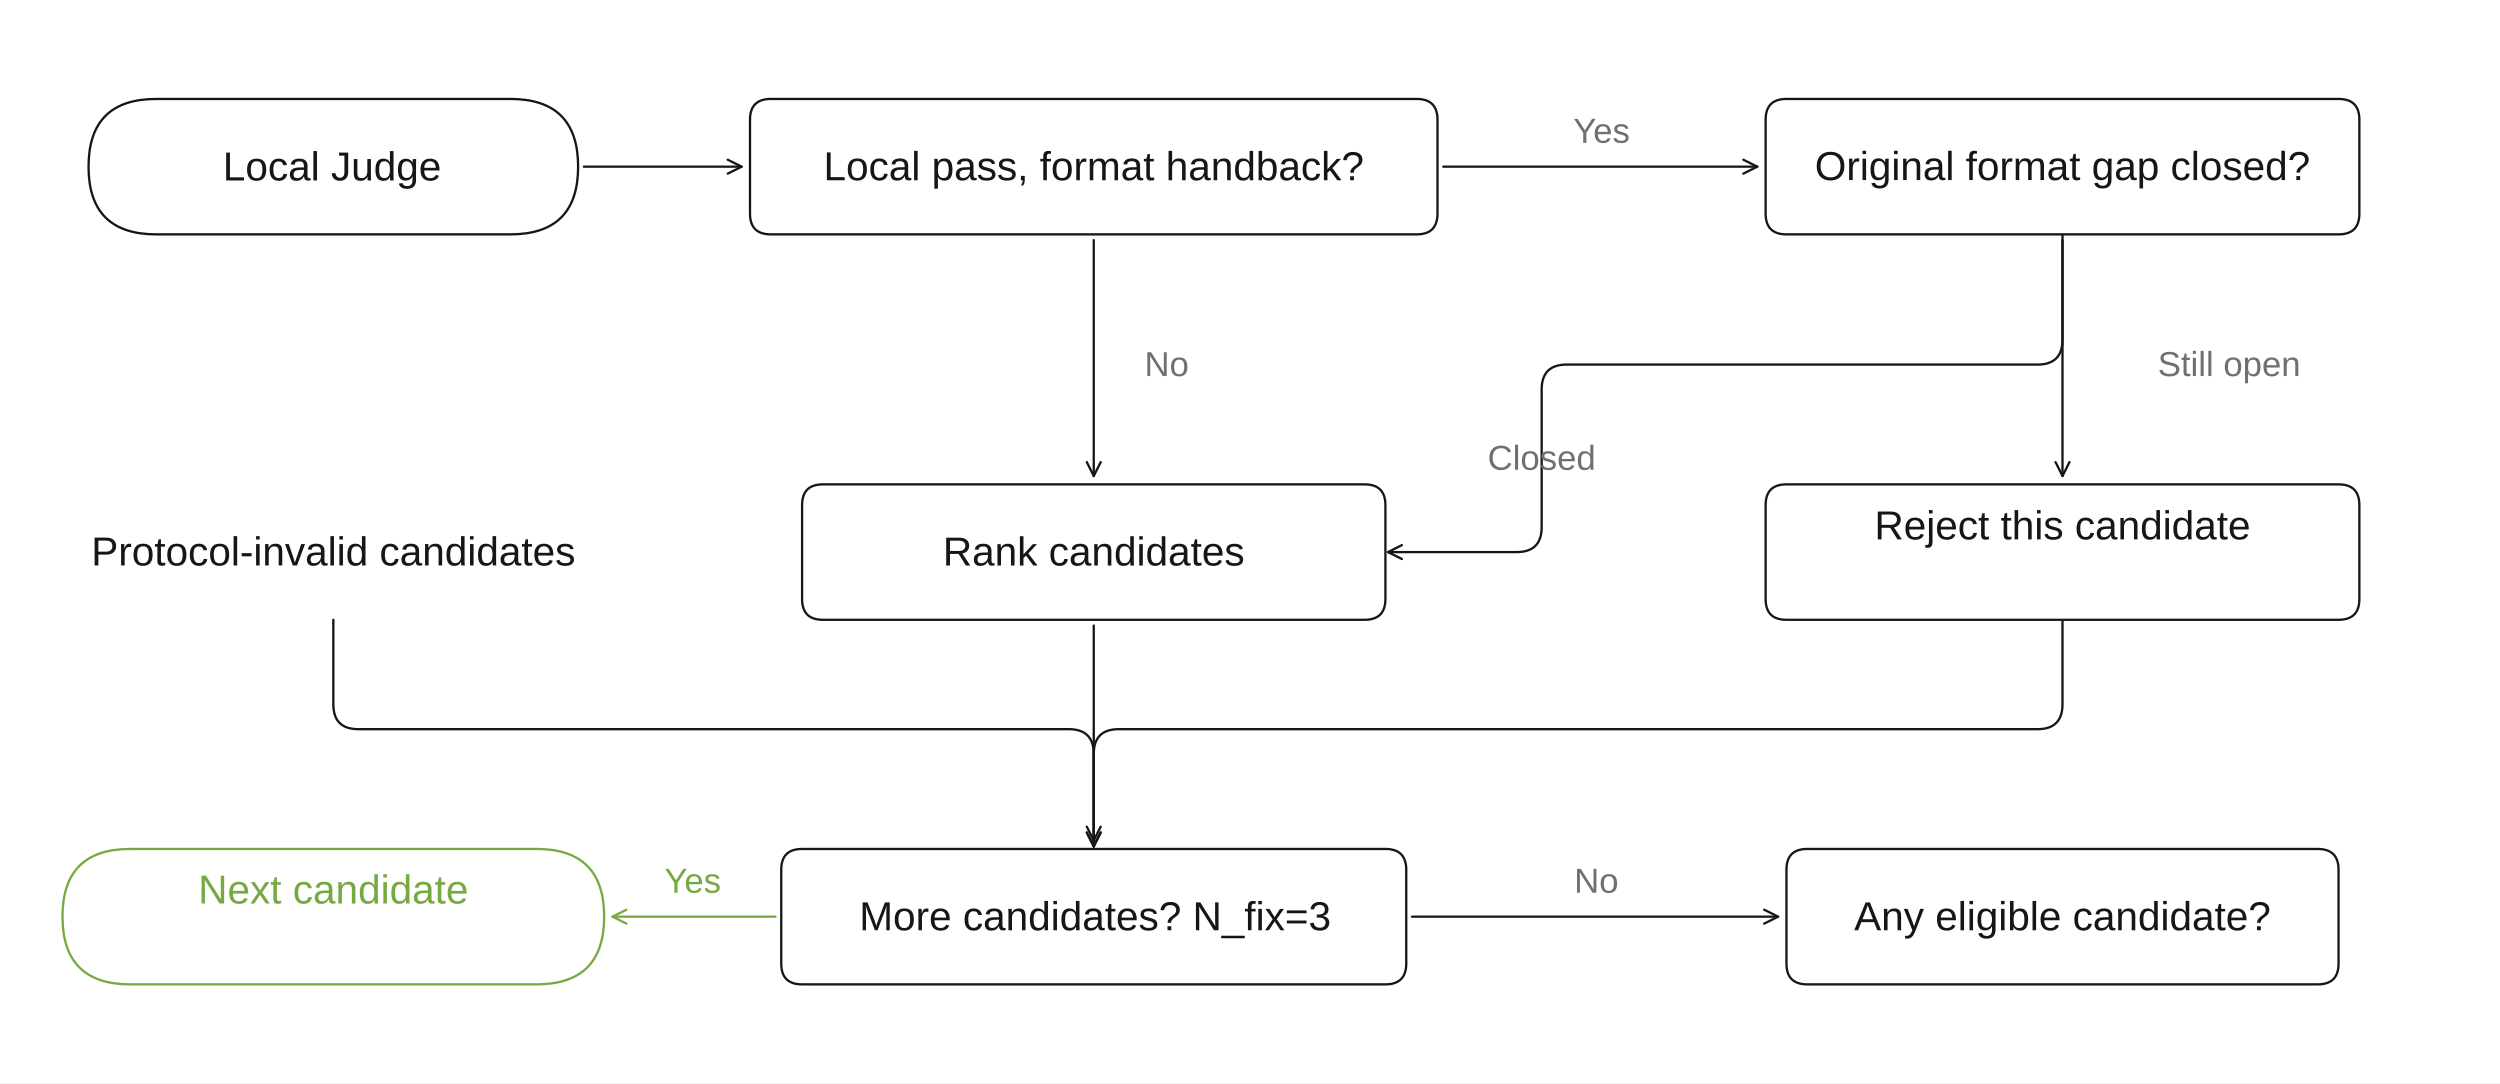
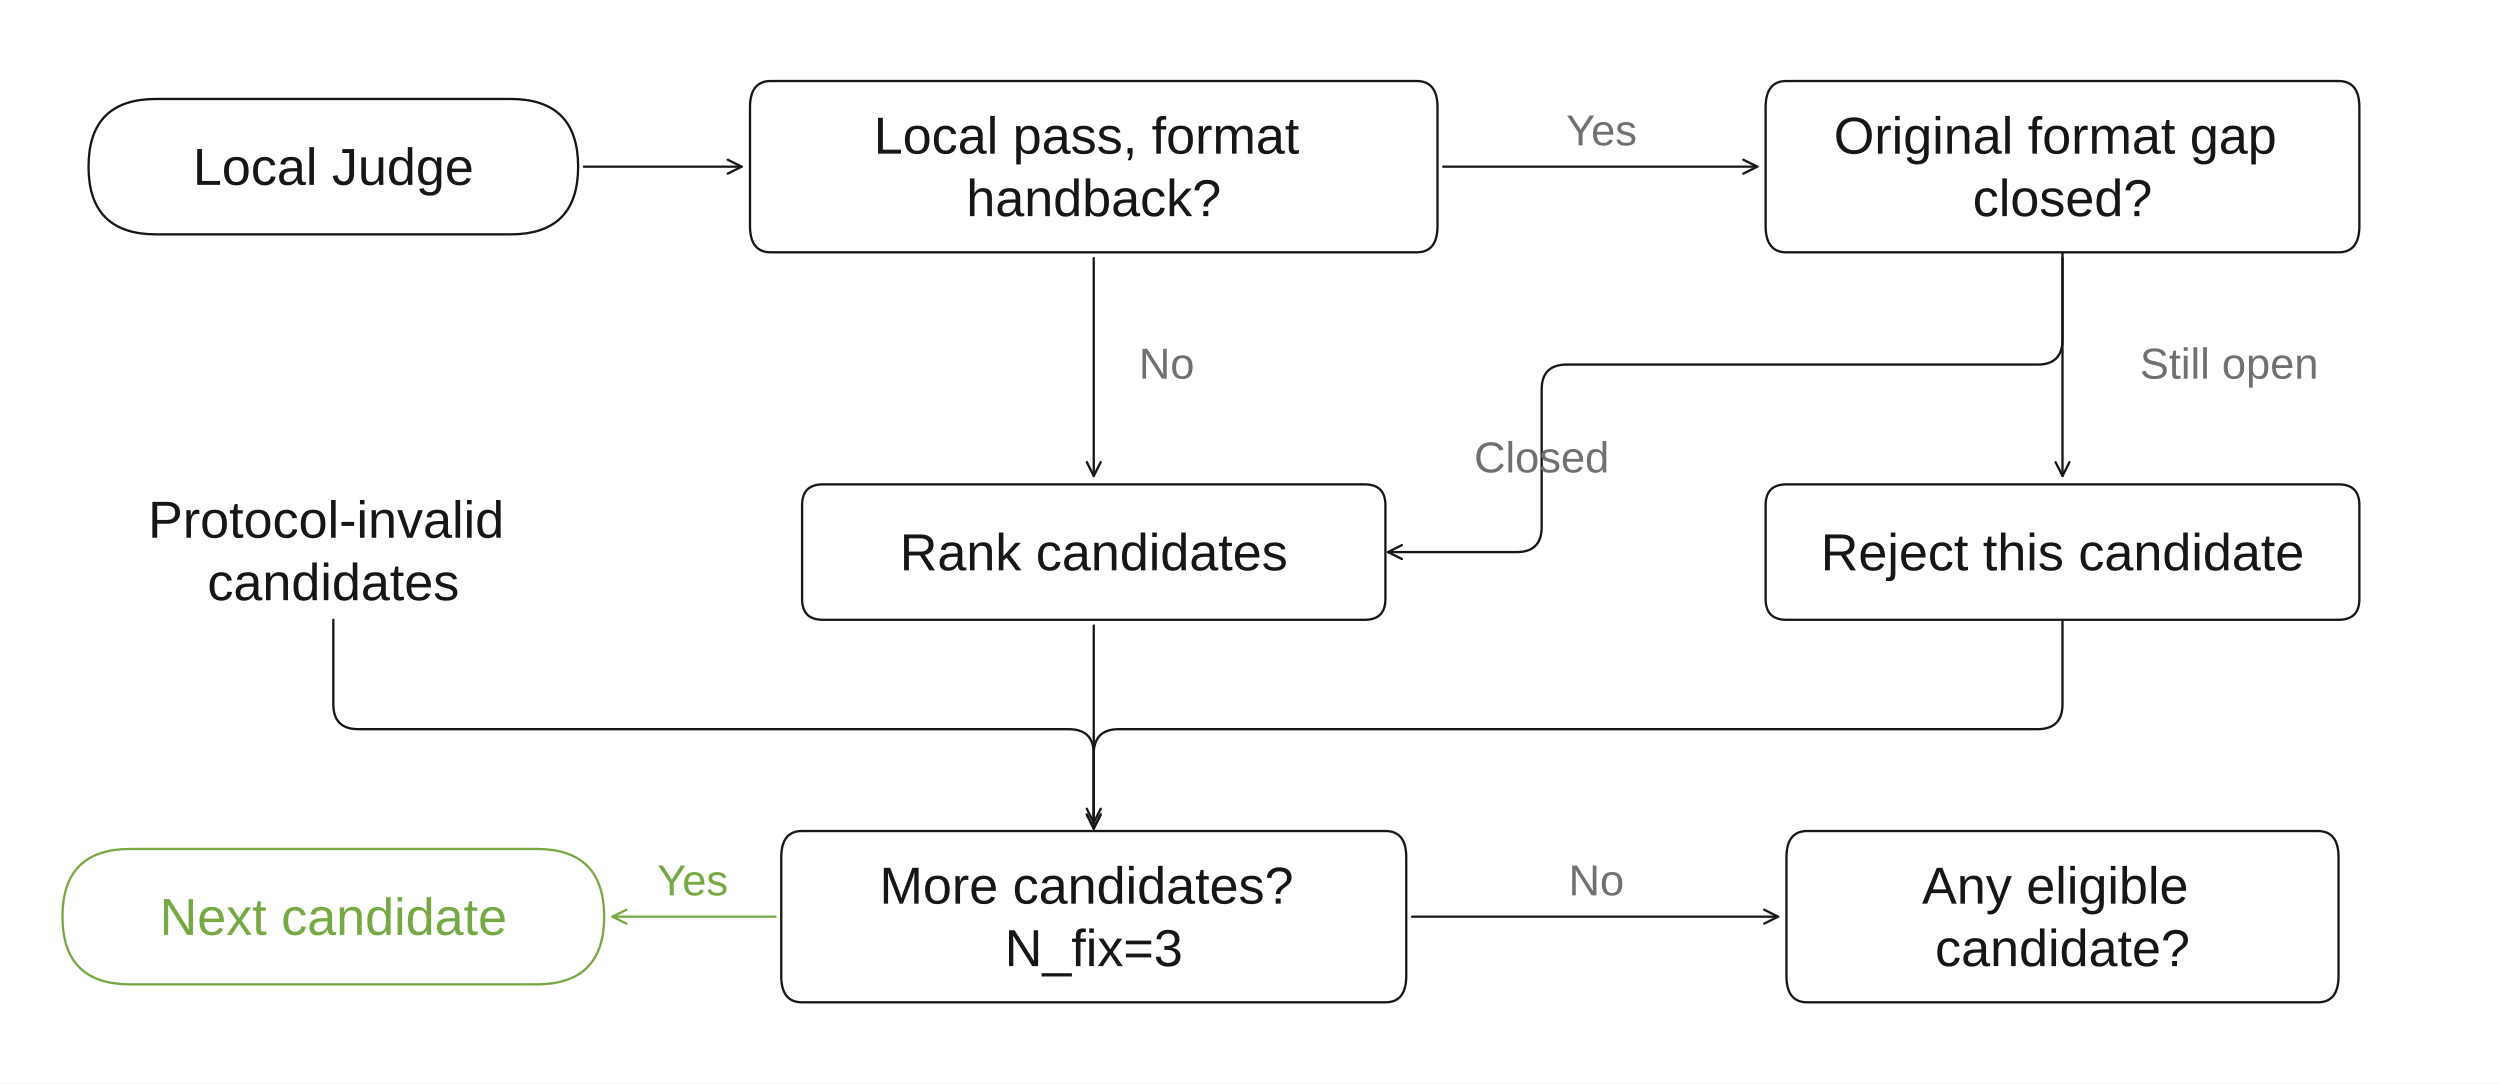
<svg xmlns="http://www.w3.org/2000/svg" width="864pt" height="374.4pt" viewBox="0 0 864 374.4" version="1.1" lang="en">
  <defs>
    <style type="text/css">*{stroke-linejoin: round; stroke-linecap: butt}</style>
  </defs>
  <g id="figure_1">
    <g id="patch_1">
      <path d="M 0 374.4  L 864 374.4  L 864 0  L 0 0  z " style="fill: #ffffff" />
    </g>
    <g id="axes_1">
      <g id="patch_2">
        <path d="M 201.798 57.6  Q 229.499 57.6 256.305 57.6  " clip-path="url(#p88c59137fd)" style="fill: none; stroke: #161616; stroke-width: 0.8; stroke-linecap: round" />
        <path d="M 251.505 55.2  L 256.305 57.6  L 251.505 60  " clip-path="url(#p88c59137fd)" style="fill: none; stroke: #161616; stroke-width: 0.8; stroke-linecap: round" />
      </g>
      <g id="patch_3">
        <path d="M 498.797 57.6  Q 553.497 57.6 607.303 57.6  " clip-path="url(#p88c59137fd)" style="fill: none; stroke: #161616; stroke-width: 0.8; stroke-linecap: round" />
        <path d="M 602.503 55.2  L 607.303 57.6  L 602.503 60  " clip-path="url(#p88c59137fd)" style="fill: none; stroke: #161616; stroke-width: 0.8; stroke-linecap: round" />
      </g>
      <g id="patch_4">
-         <path d="M 378 83.001  Q 378 124.2 378 164.504  " clip-path="url(#p88c59137fd)" style="fill: none; stroke: #161616; stroke-width: 0.8; stroke-linecap: round" />
+         <path d="M 378 89.201  Q 378 124.2 378 164.504  " clip-path="url(#p88c59137fd)" style="fill: none; stroke: #161616; stroke-width: 0.8; stroke-linecap: round" />
        <path d="M 380.4 159.704  L 378 164.504  L 375.6 159.704  " clip-path="url(#p88c59137fd)" style="fill: none; stroke: #161616; stroke-width: 0.8; stroke-linecap: round" />
      </g>
      <g id="patch_5">
-         <path d="M 712.8 81  L 712.8 117.36  Q 712.8 126 704.16 126  L 541.44 126  Q 532.8 126 532.8 134.64  L 532.8 182.16  Q 532.8 190.8 524.16 190.8  L 479.694 190.8  " clip-path="url(#p88c59137fd)" style="fill: none; stroke: #161616; stroke-width: 0.8; stroke-linecap: round" />
+         <path d="M 712.8 87.2  L 712.8 117.36  Q 712.8 126 704.16 126  L 541.44 126  Q 532.8 126 532.8 134.64  L 532.8 182.16  Q 532.8 190.8 524.16 190.8  L 479.694 190.8  " clip-path="url(#p88c59137fd)" style="fill: none; stroke: #161616; stroke-width: 0.8; stroke-linecap: round" />
        <path d="M 484.494 193.2  L 479.694 190.8  L 484.494 188.4  " clip-path="url(#p88c59137fd)" style="fill: none; stroke: #161616; stroke-width: 0.8; stroke-linecap: round" />
      </g>
      <g id="patch_6">
-         <path d="M 712.8 83.001  Q 712.8 124.2 712.8 164.504  " clip-path="url(#p88c59137fd)" style="fill: none; stroke: #161616; stroke-width: 0.8; stroke-linecap: round" />
+         <path d="M 712.8 89.201  Q 712.8 124.2 712.8 164.504  " clip-path="url(#p88c59137fd)" style="fill: none; stroke: #161616; stroke-width: 0.8; stroke-linecap: round" />
        <path d="M 715.2 159.704  L 712.8 164.504  L 710.4 159.704  " clip-path="url(#p88c59137fd)" style="fill: none; stroke: #161616; stroke-width: 0.8; stroke-linecap: round" />
      </g>
      <g id="patch_7">
-         <path d="M 378 216.196  Q 378 253.797 378 290.503  " clip-path="url(#p88c59137fd)" style="fill: none; stroke: #161616; stroke-width: 0.8; stroke-linecap: round" />
-         <path d="M 380.4 285.703  L 378 290.503  L 375.6 285.703  " clip-path="url(#p88c59137fd)" style="fill: none; stroke: #161616; stroke-width: 0.8; stroke-linecap: round" />
+         <path d="M 378 216.196  Q 378 253.797 378 284.303  " clip-path="url(#p88c59137fd)" style="fill: none; stroke: #161616; stroke-width: 0.8; stroke-linecap: round" />
+         <path d="M 380.4 279.503  L 378 284.303  L 375.6 279.503  " clip-path="url(#p88c59137fd)" style="fill: none; stroke: #161616; stroke-width: 0.8; stroke-linecap: round" />
      </g>
      <g id="patch_8">
-         <path d="M 712.8 214.2  L 712.8 243.36  Q 712.8 252 704.16 252  L 386.64 252  Q 378 252 378 260.64  L 378 292.506  " clip-path="url(#p88c59137fd)" style="fill: none; stroke: #161616; stroke-width: 0.8; stroke-linecap: round" />
-         <path d="M 380.4 287.706  L 378 292.506  L 375.6 287.706  " clip-path="url(#p88c59137fd)" style="fill: none; stroke: #161616; stroke-width: 0.8; stroke-linecap: round" />
+         <path d="M 712.8 214.2  L 712.8 243.36  Q 712.8 252 704.16 252  L 386.64 252  Q 378 252 378 260.64  L 378 286.306  " clip-path="url(#p88c59137fd)" style="fill: none; stroke: #161616; stroke-width: 0.8; stroke-linecap: round" />
+         <path d="M 380.4 281.506  L 378 286.306  L 375.6 281.506  " clip-path="url(#p88c59137fd)" style="fill: none; stroke: #161616; stroke-width: 0.8; stroke-linecap: round" />
      </g>
      <g id="patch_9">
-         <path d="M 115.2 214.2  L 115.2 243.36  Q 115.2 252 123.84 252  L 369.36 252  Q 378 252 378 260.64  L 378 292.506  " clip-path="url(#p88c59137fd)" style="fill: none; stroke: #161616; stroke-width: 0.8; stroke-linecap: round" />
-         <path d="M 380.4 287.706  L 378 292.506  L 375.6 287.706  " clip-path="url(#p88c59137fd)" style="fill: none; stroke: #161616; stroke-width: 0.8; stroke-linecap: round" />
+         <path d="M 115.2 214.2  L 115.2 243.36  Q 115.2 252 123.84 252  L 369.36 252  Q 378 252 378 260.64  L 378 286.306  " clip-path="url(#p88c59137fd)" style="fill: none; stroke: #161616; stroke-width: 0.8; stroke-linecap: round" />
+         <path d="M 380.4 281.506  L 378 286.306  L 375.6 281.506  " clip-path="url(#p88c59137fd)" style="fill: none; stroke: #161616; stroke-width: 0.8; stroke-linecap: round" />
      </g>
      <g id="patch_10">
        <path d="M 268.002 316.8  Q 239.4 316.8 211.693 316.8  " clip-path="url(#p88c59137fd)" style="fill: none; stroke: #76a943; stroke-width: 0.8; stroke-linecap: round" />
        <path d="M 216.493 319.2  L 211.693 316.8  L 216.493 314.4  " clip-path="url(#p88c59137fd)" style="fill: none; stroke: #76a943; stroke-width: 0.8; stroke-linecap: round" />
      </g>
      <g id="patch_11">
        <path d="M 488.001 316.8  Q 551.699 316.8 614.503 316.8  " clip-path="url(#p88c59137fd)" style="fill: none; stroke: #161616; stroke-width: 0.8; stroke-linecap: round" />
        <path d="M 609.703 314.4  L 614.503 316.8  L 609.703 319.2  " clip-path="url(#p88c59137fd)" style="fill: none; stroke: #161616; stroke-width: 0.8; stroke-linecap: round" />
      </g>
      <g id="patch_12">
        <path d="M 54 34.2  L 176.4 34.2  Q 199.8 34.2 199.8 57.6  L 199.8 57.6  Q 199.8 81 176.4 81  L 54 81  Q 30.6 81 30.6 57.6  L 30.6 57.6  Q 30.6 34.2 54 34.2  z " clip-path="url(#p88c59137fd)" style="fill: #ffffff; stroke: #161616; stroke-width: 0.8; stroke-linejoin: miter" />
      </g>
      <g id="patch_13">
-         <path d="M 266.4 34.2  L 489.6 34.2  Q 496.8 34.2 496.8 41.4  L 496.8 73.8  Q 496.8 81 489.6 81  L 266.4 81  Q 259.2 81 259.2 73.8  L 259.2 41.4  Q 259.2 34.2 266.4 34.2  z " clip-path="url(#p88c59137fd)" style="fill: #ffffff; stroke: #161616; stroke-width: 0.8; stroke-linejoin: miter" />
+         <path d="M 266.4 28  L 489.6 28  Q 496.8 28 496.8 37.108  L 496.8 78.092  Q 496.8 87.2 489.6 87.2  L 266.4 87.2  Q 259.2 87.2 259.2 78.092  L 259.2 37.108  Q 259.2 28 266.4 28  z " clip-path="url(#p88c59137fd)" style="fill: #ffffff; stroke: #161616; stroke-width: 0.8; stroke-linejoin: miter" />
      </g>
      <g id="patch_14">
-         <path d="M 617.4 34.2  L 808.2 34.2  Q 815.4 34.2 815.4 41.4  L 815.4 73.8  Q 815.4 81 808.2 81  L 617.4 81  Q 610.2 81 610.2 73.8  L 610.2 41.4  Q 610.2 34.2 617.4 34.2  z " clip-path="url(#p88c59137fd)" style="fill: #ffffff; stroke: #161616; stroke-width: 0.8; stroke-linejoin: miter" />
+         <path d="M 617.4 28  L 808.2 28  Q 815.4 28 815.4 37.108  L 815.4 78.092  Q 815.4 87.2 808.2 87.2  L 617.4 87.2  Q 610.2 87.2 610.2 78.092  L 610.2 37.108  Q 610.2 28 617.4 28  z " clip-path="url(#p88c59137fd)" style="fill: #ffffff; stroke: #161616; stroke-width: 0.8; stroke-linejoin: miter" />
      </g>
      <g id="patch_15">
        <path d="M 284.4 167.4  L 471.6 167.4  Q 478.8 167.4 478.8 174.6  L 478.8 207  Q 478.8 214.2 471.6 214.2  L 284.4 214.2  Q 277.2 214.2 277.2 207  L 277.2 174.6  Q 277.2 167.4 284.4 167.4  z " clip-path="url(#p88c59137fd)" style="fill: #ffffff; stroke: #161616; stroke-width: 0.8; stroke-linejoin: miter" />
      </g>
      <g id="patch_16">
        <path d="M 617.4 167.4  L 808.2 167.4  Q 815.4 167.4 815.4 174.6  L 815.4 207  Q 815.4 214.2 808.2 214.2  L 617.4 214.2  Q 610.2 214.2 610.2 207  L 610.2 174.6  Q 610.2 167.4 617.4 167.4  z " clip-path="url(#p88c59137fd)" style="fill: #ffffff; stroke: #161616; stroke-width: 0.8; stroke-linejoin: miter" />
      </g>
      <g id="patch_17">
-         <path d="M 277.2 293.4  L 478.8 293.4  Q 486 293.4 486 300.6  L 486 333  Q 486 340.2 478.8 340.2  L 277.2 340.2  Q 270 340.2 270 333  L 270 300.6  Q 270 293.4 277.2 293.4  z " clip-path="url(#p88c59137fd)" style="fill: #ffffff; stroke: #161616; stroke-width: 0.8; stroke-linejoin: miter" />
+         <path d="M 277.2 287.2  L 478.8 287.2  Q 486 287.2 486 296.308  L 486 337.292  Q 486 346.4 478.8 346.4  L 277.2 346.4  Q 270 346.4 270 337.292  L 270 296.308  Q 270 287.2 277.2 287.2  z " clip-path="url(#p88c59137fd)" style="fill: #ffffff; stroke: #161616; stroke-width: 0.8; stroke-linejoin: miter" />
      </g>
      <g id="patch_18">
-         <path d="M 624.6 293.4  L 801 293.4  Q 808.2 293.4 808.2 300.6  L 808.2 333  Q 808.2 340.2 801 340.2  L 624.6 340.2  Q 617.4 340.2 617.4 333  L 617.4 300.6  Q 617.4 293.4 624.6 293.4  z " clip-path="url(#p88c59137fd)" style="fill: #ffffff; stroke: #161616; stroke-width: 0.8; stroke-linejoin: miter" />
+         <path d="M 624.6 287.2  L 801 287.2  Q 808.2 287.2 808.2 296.308  L 808.2 337.292  Q 808.2 346.4 801 346.4  L 624.6 346.4  Q 617.4 346.4 617.4 337.292  L 617.4 296.308  Q 617.4 287.2 624.6 287.2  z " clip-path="url(#p88c59137fd)" style="fill: #ffffff; stroke: #161616; stroke-width: 0.8; stroke-linejoin: miter" />
      </g>
      <g id="patch_19">
        <path d="M 45 293.4  L 185.4 293.4  Q 208.8 293.4 208.8 316.8  L 208.8 316.8  Q 208.8 340.2 185.4 340.2  L 45 340.2  Q 21.6 340.2 21.6 316.8  L 21.6 316.8  Q 21.6 293.4 45 293.4  z " clip-path="url(#p88c59137fd)" style="fill: #ffffff; stroke: #76a943; stroke-width: 0.8; stroke-linejoin: miter" />
      </g>
      <g id="text_1">
-         <text x="114.764" y="62.36" font-size="14" font-family="Arial, PingFang SC, Hiragino Sans, Microsoft YaHei, sans-serif" fill="#161616" text-anchor="middle">Local Judge</text>
+         <text x="115.2" y="63.9" font-size="18" font-family="Arial, PingFang SC, Hiragino Sans, Microsoft YaHei, sans-serif" fill="#161616" aria-label="Local Judge" data-type-role="primary" text-anchor="middle">
+           <tspan x="115.2" dy="0">Local Judge</tspan>
+         </text>
      </g>
      <g id="text_2">
-         <text x="378" y="62.289" font-size="14" font-family="Arial, PingFang SC, Hiragino Sans, Microsoft YaHei, sans-serif" fill="#161616" text-anchor="middle">Local pass, format handback?</text>
+         <text x="378" y="53.1" font-size="18" font-family="Arial, PingFang SC, Hiragino Sans, Microsoft YaHei, sans-serif" fill="#161616" aria-label="Local pass, format handback?" data-type-role="primary" text-anchor="middle">
+           <tspan x="378" dy="0">Local pass, format </tspan>
+           <tspan x="378" dy="21.6">handback?</tspan>
+         </text>
      </g>
      <g id="text_3">
-         <text x="712.8" y="62.233" font-size="14" font-family="Arial, PingFang SC, Hiragino Sans, Microsoft YaHei, sans-serif" fill="#161616" text-anchor="middle">Original format gap closed?</text>
+         <text x="712.8" y="53.1" font-size="18" font-family="Arial, PingFang SC, Hiragino Sans, Microsoft YaHei, sans-serif" fill="#161616" aria-label="Original format gap closed?" data-type-role="primary" text-anchor="middle">
+           <tspan x="712.8" dy="0">Original format gap </tspan>
+           <tspan x="712.8" dy="21.6">closed?</tspan>
+         </text>
      </g>
      <g id="text_4">
-         <text x="378" y="195.447" font-size="14" font-family="Arial, PingFang SC, Hiragino Sans, Microsoft YaHei, sans-serif" fill="#161616" text-anchor="middle">Rank candidates</text>
+         <text x="378" y="197.1" font-size="18" font-family="Arial, PingFang SC, Hiragino Sans, Microsoft YaHei, sans-serif" fill="#161616" aria-label="Rank candidates" data-type-role="primary" text-anchor="middle">
+           <tspan x="378" dy="0">Rank candidates</tspan>
+         </text>
      </g>
      <g id="text_5">
-         <text x="712.8" y="186.416" font-size="14" font-family="Arial, PingFang SC, Hiragino Sans, Microsoft YaHei, sans-serif" fill="#161616" text-anchor="middle">Reject this candidate</text>
+         <text x="712.8" y="197.1" font-size="18" font-family="Arial, PingFang SC, Hiragino Sans, Microsoft YaHei, sans-serif" fill="#161616" aria-label="Reject this candidate" data-type-role="primary" text-anchor="middle">
+           <tspan x="712.8" dy="0">Reject this candidate</tspan>
+         </text>
      </g>
      <g id="text_6">
-         <text x="115.2" y="195.433" font-size="14" font-family="Arial, PingFang SC, Hiragino Sans, Microsoft YaHei, sans-serif" fill="#161616" text-anchor="middle">Protocol-invalid candidates</text>
+         <text x="115.2" y="185.833" font-size="18" font-family="Arial, PingFang SC, Hiragino Sans, Microsoft YaHei, sans-serif" fill="#161616" aria-label="Protocol-invalid candidates" data-type-role="primary" text-anchor="middle">
+           <tspan x="115.2" dy="0">Protocol-invalid </tspan>
+           <tspan x="115.2" dy="21.6">candidates</tspan>
+         </text>
      </g>
      <g id="text_7">
-         <text x="378.492" y="321.489" font-size="14" font-family="Arial, PingFang SC, Hiragino Sans, Microsoft YaHei, sans-serif" fill="#161616" text-anchor="middle">More candidates? N_fix=3</text>
+         <text x="378" y="312.3" font-size="18" font-family="Arial, PingFang SC, Hiragino Sans, Microsoft YaHei, sans-serif" fill="#161616" aria-label="More candidates? N_fix=3" data-type-role="primary" text-anchor="middle">
+           <tspan x="378" dy="0">More candidates? </tspan>
+           <tspan x="378" dy="21.6">N_fix=3</tspan>
+         </text>
      </g>
      <g id="text_8">
-         <text x="712.8" y="321.489" font-size="14" font-family="Arial, PingFang SC, Hiragino Sans, Microsoft YaHei, sans-serif" fill="#161616" text-anchor="middle">Any eligible candidate?</text>
+         <text x="712.8" y="312.3" font-size="18" font-family="Arial, PingFang SC, Hiragino Sans, Microsoft YaHei, sans-serif" fill="#161616" aria-label="Any eligible candidate?" data-type-role="primary" text-anchor="middle">
+           <tspan x="712.8" dy="0">Any eligible </tspan>
+           <tspan x="712.8" dy="21.6">candidate?</tspan>
+         </text>
      </g>
      <g id="text_9">
-         <text x="115.2" y="312.254" font-size="14" font-family="Arial, PingFang SC, Hiragino Sans, Microsoft YaHei, sans-serif" fill="#76a943" text-anchor="middle">Next candidate</text>
+         <text x="115.2" y="323.1" font-size="18" font-family="Arial, PingFang SC, Hiragino Sans, Microsoft YaHei, sans-serif" fill="#76a943" aria-label="Next candidate" data-type-role="primary" text-anchor="middle">
+           <tspan x="115.2" dy="0">Next candidate</tspan>
+         </text>
      </g>
      <g id="text_10">
-         <text x="553.5" y="49.331" font-size="12" font-family="Arial, PingFang SC, Hiragino Sans, Microsoft YaHei, sans-serif" fill="#707070" text-anchor="middle">Yes</text>
+         <text x="553.5" y="50.231" font-size="15" font-family="Arial, PingFang SC, Hiragino Sans, Microsoft YaHei, sans-serif" fill="#707070" aria-label="Yes" data-type-role="secondary" text-anchor="middle">
+           <tspan x="553.5" dy="0">Yes</tspan>
+         </text>
      </g>
      <g id="text_11">
-         <text x="403.2" y="129.971" font-size="12" font-family="Arial, PingFang SC, Hiragino Sans, Microsoft YaHei, sans-serif" fill="#707070" text-anchor="middle">No</text>
+         <text x="403.2" y="130.871" font-size="15" font-family="Arial, PingFang SC, Hiragino Sans, Microsoft YaHei, sans-serif" fill="#707070" aria-label="No" data-type-role="secondary" text-anchor="middle">
+           <tspan x="403.2" dy="0">No</tspan>
+         </text>
      </g>
      <g id="text_12">
-         <text x="532.8" y="162.371" font-size="12" font-family="Arial, PingFang SC, Hiragino Sans, Microsoft YaHei, sans-serif" fill="#707070" text-anchor="middle">Closed</text>
+         <text x="532.8" y="163.271" font-size="15" font-family="Arial, PingFang SC, Hiragino Sans, Microsoft YaHei, sans-serif" fill="#707070" aria-label="Closed" data-type-role="secondary" text-anchor="middle">
+           <tspan x="532.8" dy="0">Closed</tspan>
+         </text>
      </g>
      <g id="text_13">
-         <text x="770.4" y="129.971" font-size="12" font-family="Arial, PingFang SC, Hiragino Sans, Microsoft YaHei, sans-serif" fill="#707070" text-anchor="middle">Still open</text>
+         <text x="770.4" y="130.871" font-size="15" font-family="Arial, PingFang SC, Hiragino Sans, Microsoft YaHei, sans-serif" fill="#707070" aria-label="Still open" data-type-role="secondary" text-anchor="middle">
+           <tspan x="770.4" dy="0">Still open</tspan>
+         </text>
      </g>
      <g id="text_14">
-         <text x="239.4" y="308.531" font-size="12" font-family="Arial, PingFang SC, Hiragino Sans, Microsoft YaHei, sans-serif" fill="#76a943" text-anchor="middle">Yes</text>
+         <text x="239.4" y="309.431" font-size="15" font-family="Arial, PingFang SC, Hiragino Sans, Microsoft YaHei, sans-serif" fill="#76a943" aria-label="Yes" data-type-role="secondary" text-anchor="middle">
+           <tspan x="239.4" dy="0">Yes</tspan>
+         </text>
      </g>
      <g id="text_15">
-         <text x="551.7" y="308.531" font-size="12" font-family="Arial, PingFang SC, Hiragino Sans, Microsoft YaHei, sans-serif" fill="#707070" text-anchor="middle">No</text>
+         <text x="551.7" y="309.431" font-size="15" font-family="Arial, PingFang SC, Hiragino Sans, Microsoft YaHei, sans-serif" fill="#707070" aria-label="No" data-type-role="secondary" text-anchor="middle">
+           <tspan x="551.7" dy="0">No</tspan>
+         </text>
      </g>
    </g>
  </g>
  <defs>
    <clipPath id="p88c59137fd">
      <rect x="0" y="0" width="864" height="374.4" />
    </clipPath>
  </defs>
</svg>
